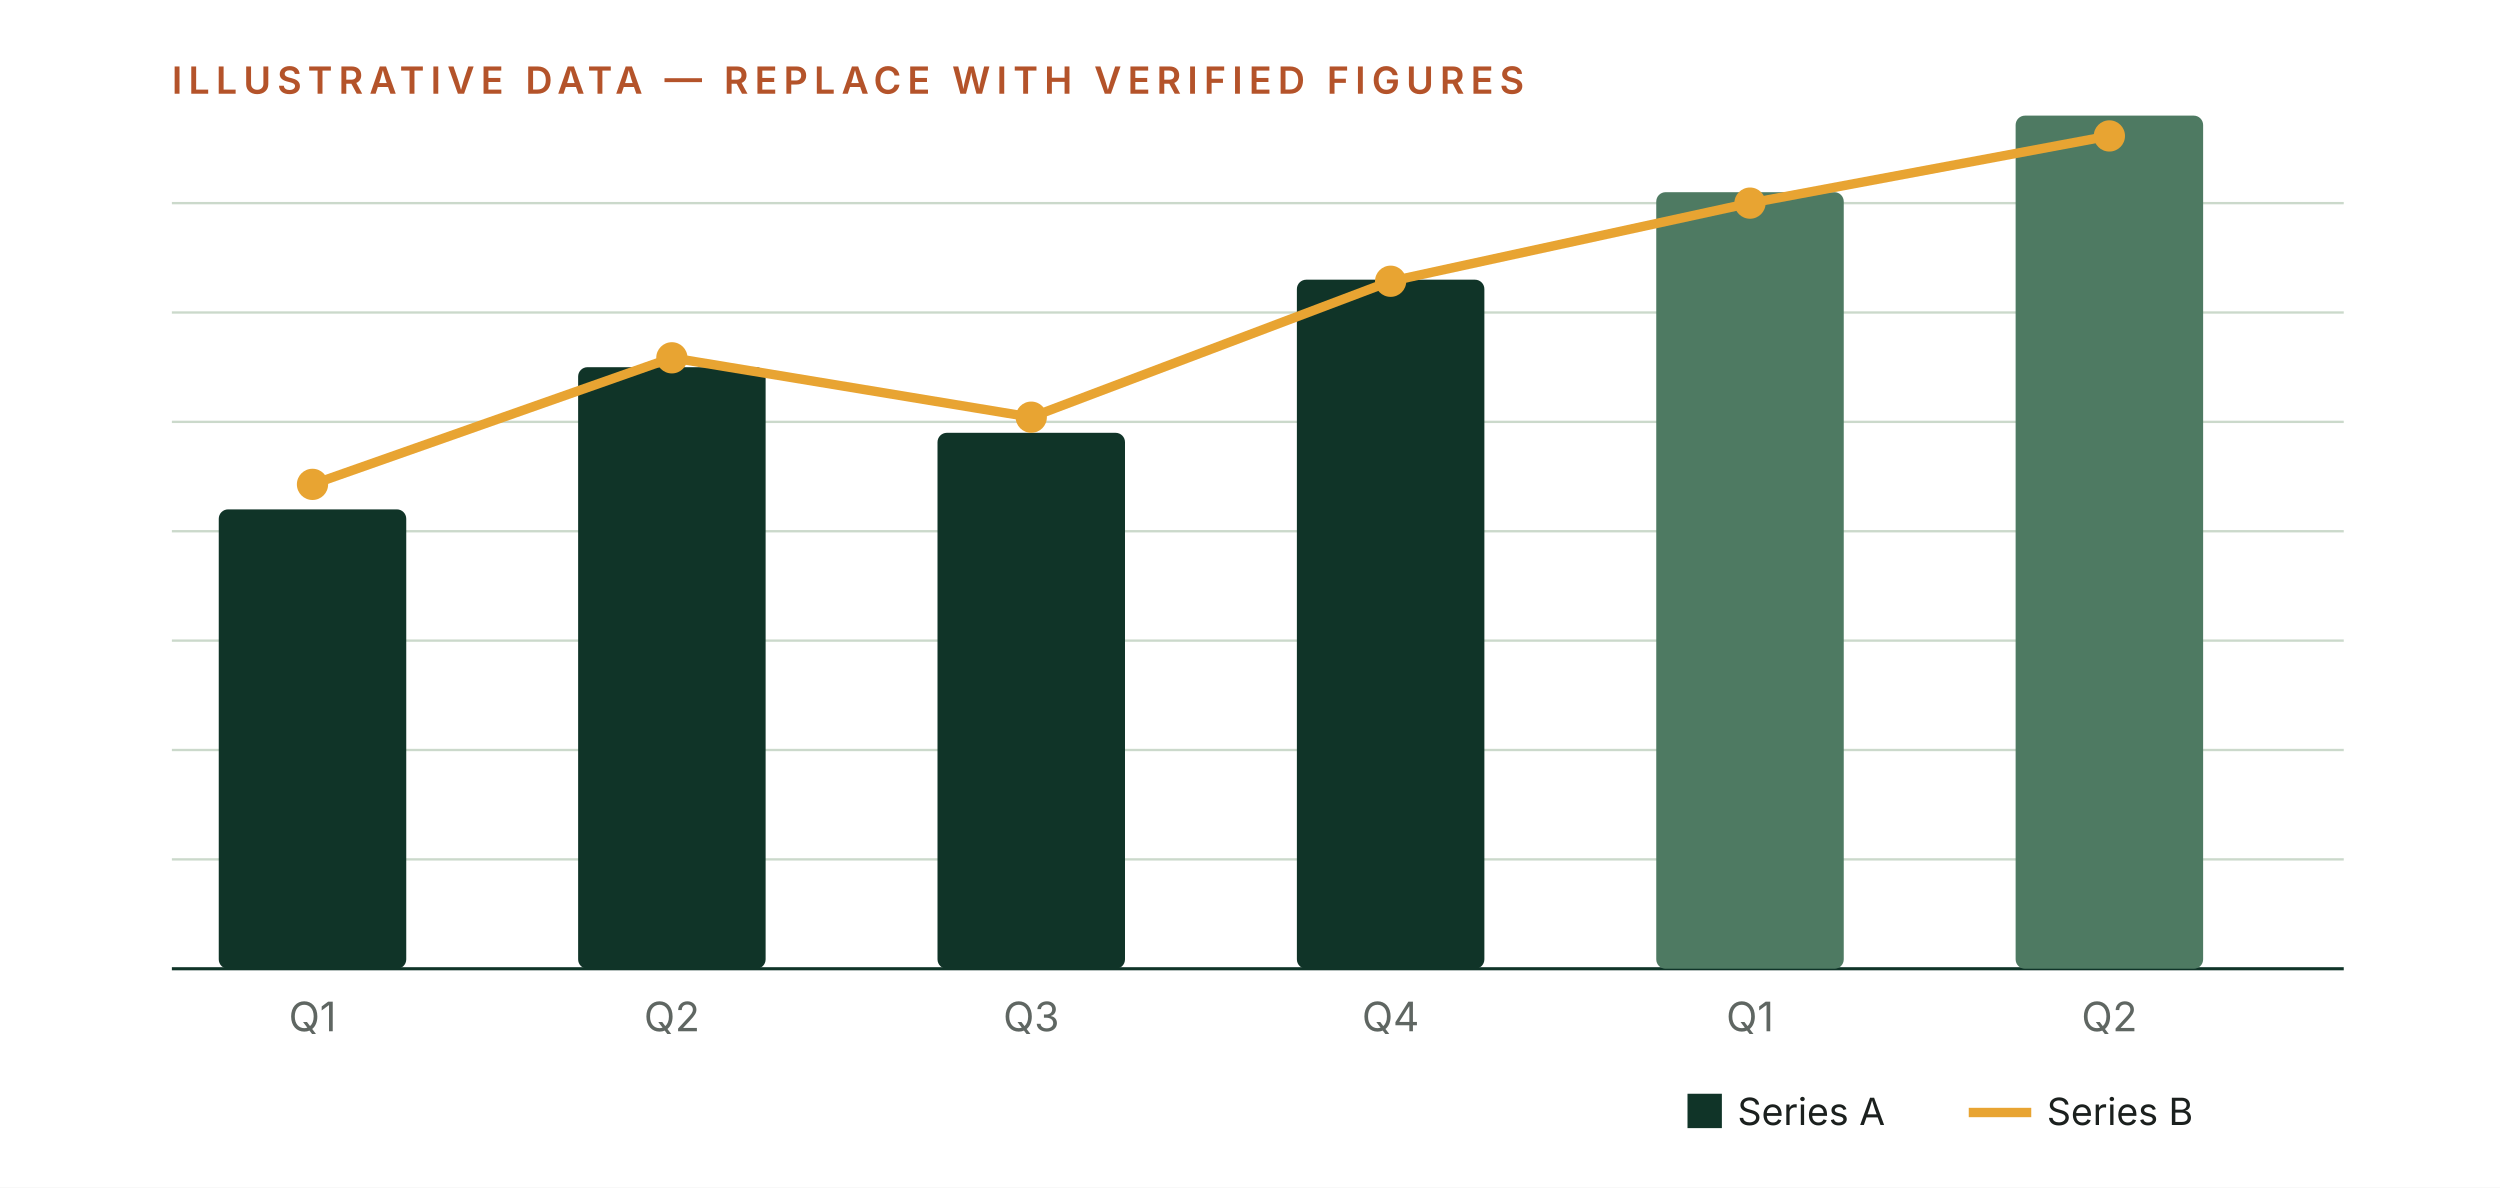
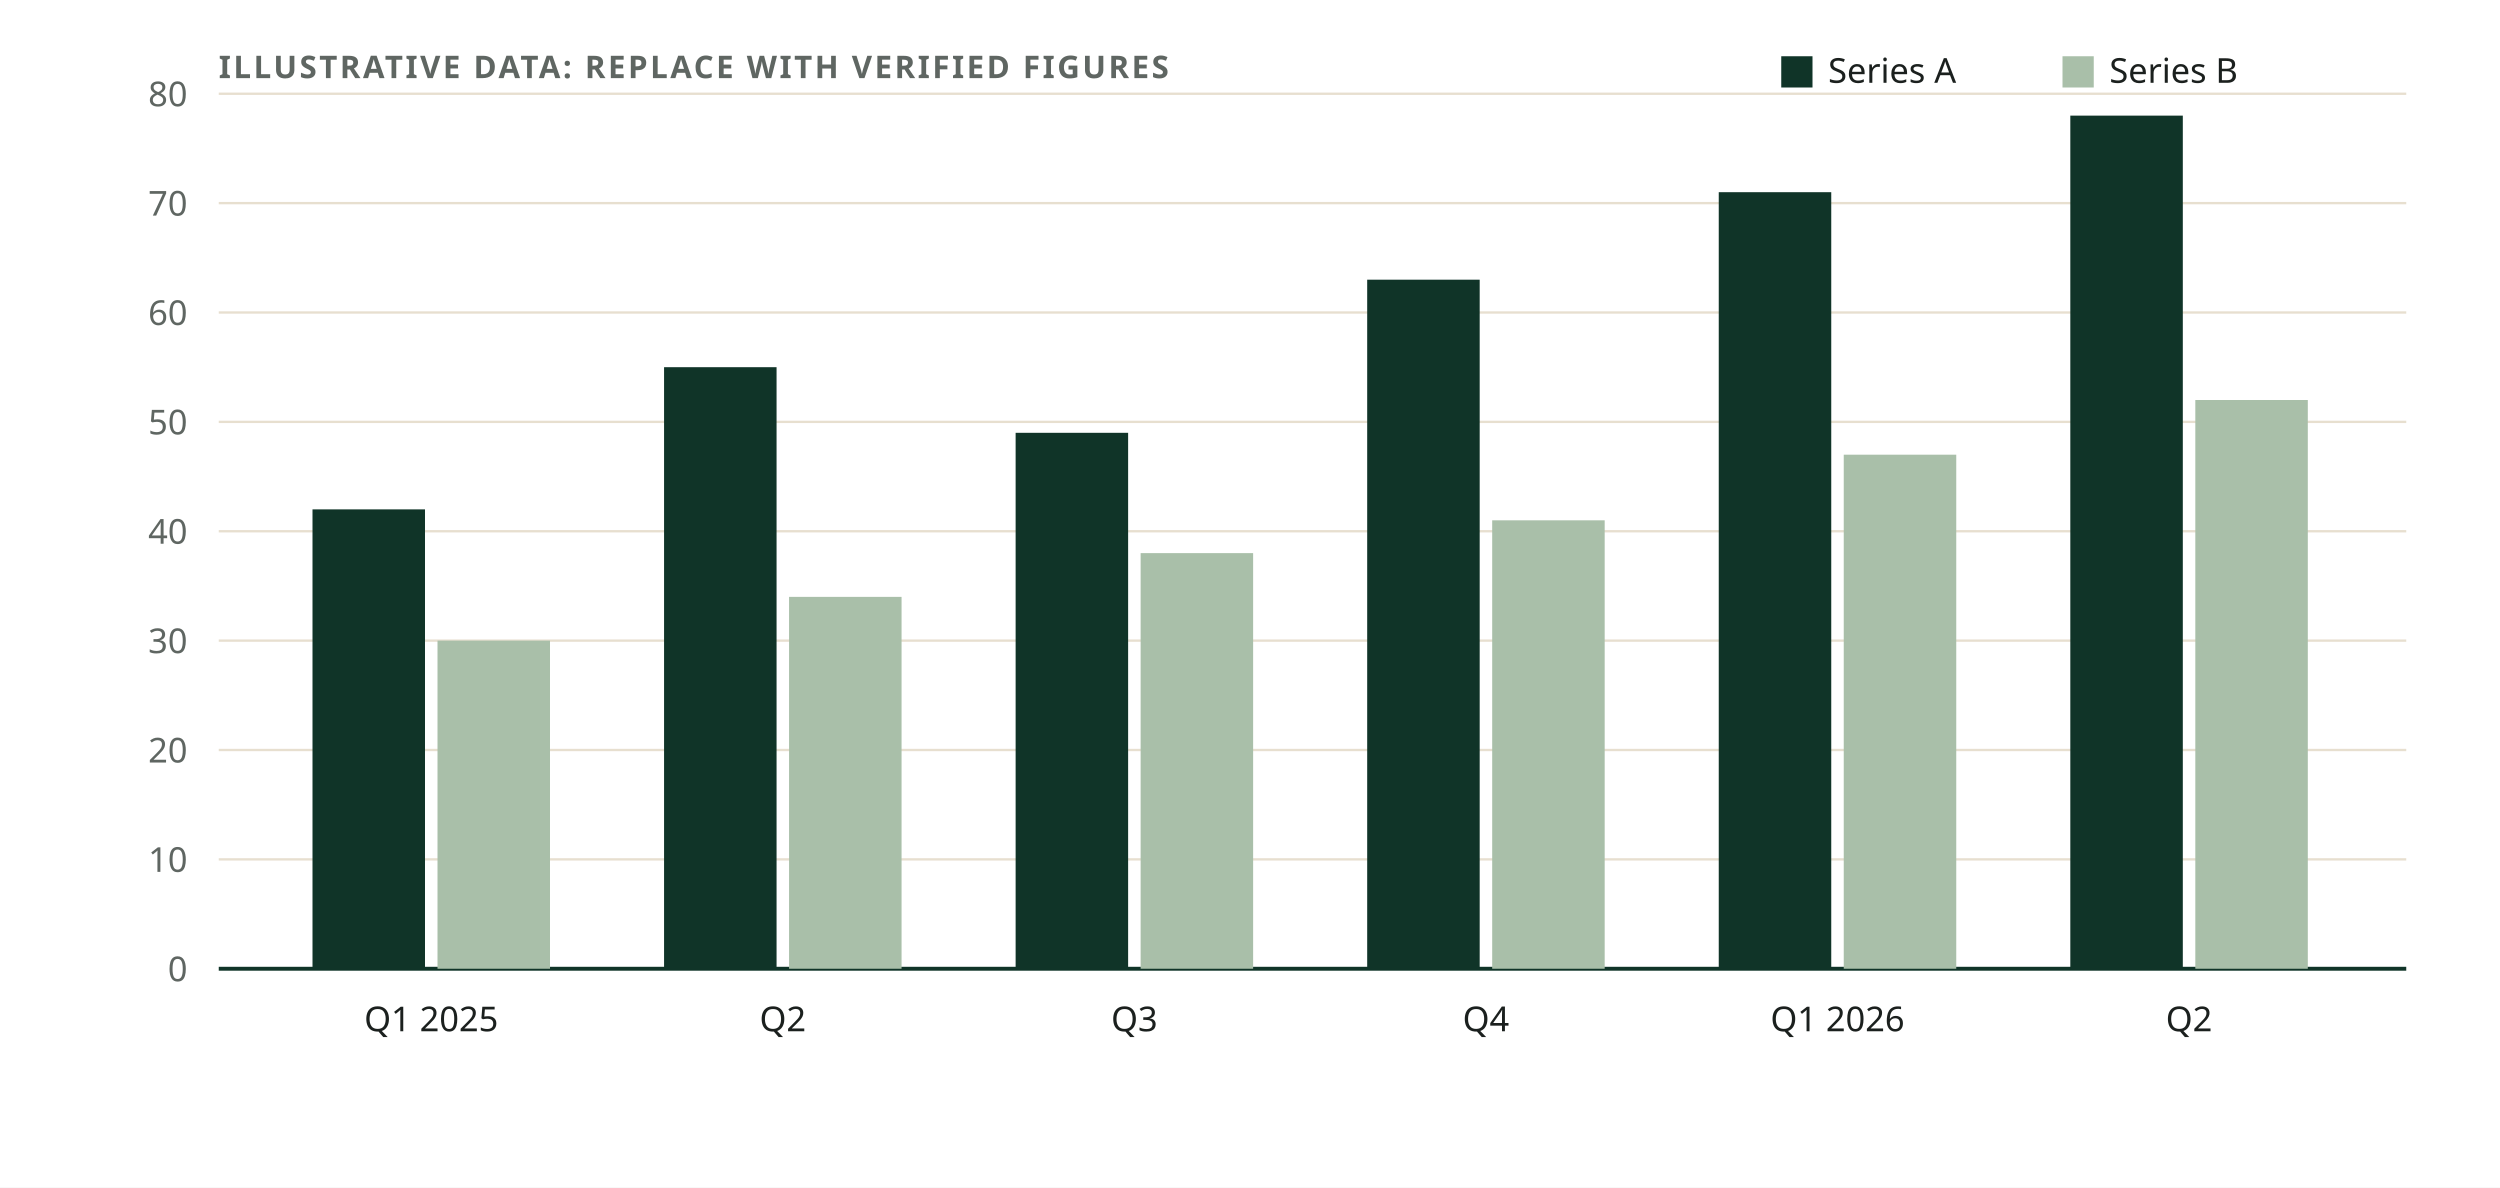
<svg xmlns="http://www.w3.org/2000/svg" viewBox="0 0 1600 760" role="img" aria-labelledby="title desc">
  <rect width="1600" height="760" fill="#fff" />
-   <path d="M110,550 H1500" stroke="#A9BFA9" stroke-width="1.5" stroke-opacity=".6" />
-   <path d="M110,480 H1500" stroke="#A9BFA9" stroke-width="1.5" stroke-opacity=".6" />
-   <path d="M110,410 H1500" stroke="#A9BFA9" stroke-width="1.5" stroke-opacity=".6" />
-   <path d="M110,340 H1500" stroke="#A9BFA9" stroke-width="1.5" stroke-opacity=".6" />
-   <path d="M110,270 H1500" stroke="#A9BFA9" stroke-width="1.5" stroke-opacity=".6" />
-   <path d="M110,200 H1500" stroke="#A9BFA9" stroke-width="1.5" stroke-opacity=".6" />
-   <path d="M110,130 H1500" stroke="#A9BFA9" stroke-width="1.5" stroke-opacity=".6" />
-   <path d="M110,620 H1500" stroke="#103428" stroke-width="2" />
-   <rect x="140" y="326" width="120" height="294" rx="6" fill="#103428" />
-   <text x="200" y="660" text-anchor="middle" font-family="Inter" font-size="26" fill="#5F6662">Q1</text>
-   <rect x="370" y="235" width="120" height="385" rx="6" fill="#103428" />
-   <text x="430" y="660" text-anchor="middle" font-family="Inter" font-size="26" fill="#5F6662">Q2</text>
-   <rect x="600" y="277" width="120" height="343" rx="6" fill="#103428" />
-   <text x="660" y="660" text-anchor="middle" font-family="Inter" font-size="26" fill="#5F6662">Q3</text>
-   <rect x="830" y="179" width="120" height="441" rx="6" fill="#103428" />
-   <text x="890" y="660" text-anchor="middle" font-family="Inter" font-size="26" fill="#5F6662">Q4</text>
-   <rect x="1060" y="123" width="120" height="497" rx="6" fill="#4E7A62" />
-   <text x="1120" y="660" text-anchor="middle" font-family="Inter" font-size="26" fill="#5F6662">Q1</text>
-   <rect x="1290" y="74" width="120" height="546" rx="6" fill="#4E7A62" />
-   <text x="1350" y="660" text-anchor="middle" font-family="Inter" font-size="26" fill="#5F6662">Q2</text>
-   <path d="M200,310 L430,229 L660,267 L890,180 L1120,130 L1350,87" fill="none" stroke="#E8A432" stroke-width="6" stroke-linejoin="round" />
-   <circle cx="200" cy="310" r="10" fill="#E8A432" />
-   <circle cx="430" cy="229" r="10" fill="#E8A432" />
-   <circle cx="660" cy="267" r="10" fill="#E8A432" />
-   <circle cx="890" cy="180" r="10" fill="#E8A432" />
-   <circle cx="1120" cy="130" r="10" fill="#E8A432" />
-   <circle cx="1350" cy="87" r="10" fill="#E8A432" />
-   <text x="110" y="60" font-family="Inter" font-weight="600" font-size="24" letter-spacing="4" fill="#B4532A">ILLUSTRATIVE DATA — REPLACE WITH VERIFIED FIGURES</text>
-   <rect x="1080" y="700" width="22" height="22" fill="#103428" />
-   <text x="1112" y="720" font-family="Inter" font-size="24" fill="#1B201E">Series A</text>
-   <rect x="1260" y="709" width="40" height="6" fill="#E8A432" />
-   <text x="1310" y="720" font-family="Inter" font-size="24" fill="#1B201E">Series B</text>
+   <path d="M140,620 H1540" stroke="#103428" stroke-width="2.5" />
+   <text x="120" y="628" text-anchor="end" font-family="Public Sans" font-size="22" fill="#5F6662">0</text>
+   <path d="M140,550 H1540" stroke="#E7DFCF" stroke-width="1.5" />
+   <text x="120" y="558" text-anchor="end" font-family="Public Sans" font-size="22" fill="#5F6662">10</text>
+   <path d="M140,480 H1540" stroke="#E7DFCF" stroke-width="1.5" />
+   <text x="120" y="488" text-anchor="end" font-family="Public Sans" font-size="22" fill="#5F6662">20</text>
+   <path d="M140,410 H1540" stroke="#E7DFCF" stroke-width="1.5" />
+   <text x="120" y="418" text-anchor="end" font-family="Public Sans" font-size="22" fill="#5F6662">30</text>
+   <path d="M140,340 H1540" stroke="#E7DFCF" stroke-width="1.5" />
+   <text x="120" y="348" text-anchor="end" font-family="Public Sans" font-size="22" fill="#5F6662">40</text>
+   <path d="M140,270 H1540" stroke="#E7DFCF" stroke-width="1.5" />
+   <text x="120" y="278" text-anchor="end" font-family="Public Sans" font-size="22" fill="#5F6662">50</text>
+   <path d="M140,200 H1540" stroke="#E7DFCF" stroke-width="1.5" />
+   <text x="120" y="208" text-anchor="end" font-family="Public Sans" font-size="22" fill="#5F6662">60</text>
+   <path d="M140,130 H1540" stroke="#E7DFCF" stroke-width="1.5" />
+   <text x="120" y="138" text-anchor="end" font-family="Public Sans" font-size="22" fill="#5F6662">70</text>
+   <path d="M140,60 H1540" stroke="#E7DFCF" stroke-width="1.5" />
+   <text x="120" y="68" text-anchor="end" font-family="Public Sans" font-size="22" fill="#5F6662">80</text>
+   <rect x="200" y="326" width="72" height="294" fill="#103428" />
+   <rect x="280" y="410" width="72" height="210" fill="#A9BFA9" />
+   <text x="276" y="660" text-anchor="middle" font-family="Public Sans" font-size="22" fill="#1B201E">Q1 2025</text>
+   <rect x="425" y="235" width="72" height="385" fill="#103428" />
+   <rect x="505" y="382" width="72" height="238" fill="#A9BFA9" />
+   <text x="501" y="660" text-anchor="middle" font-family="Public Sans" font-size="22" fill="#1B201E">Q2</text>
+   <rect x="650" y="277" width="72" height="343" fill="#103428" />
+   <rect x="730" y="354" width="72" height="266" fill="#A9BFA9" />
+   <text x="726" y="660" text-anchor="middle" font-family="Public Sans" font-size="22" fill="#1B201E">Q3</text>
+   <rect x="875" y="179" width="72" height="441" fill="#103428" />
+   <rect x="955" y="333" width="72" height="287" fill="#A9BFA9" />
+   <text x="951" y="660" text-anchor="middle" font-family="Public Sans" font-size="22" fill="#1B201E">Q4</text>
+   <rect x="1100" y="123" width="72" height="497" fill="#103428" />
+   <rect x="1180" y="291" width="72" height="329" fill="#A9BFA9" />
+   <text x="1176" y="660" text-anchor="middle" font-family="Public Sans" font-size="22" fill="#1B201E">Q1 2026</text>
+   <rect x="1325" y="74" width="72" height="546" fill="#103428" />
+   <rect x="1405" y="256" width="72" height="364" fill="#A9BFA9" />
+   <text x="1401" y="660" text-anchor="middle" font-family="Public Sans" font-size="22" fill="#1B201E">Q2</text>
+   <text x="140" y="50" font-family="Public Sans" font-weight="600" font-size="20" letter-spacing="1.6" fill="#5F6662">ILLUSTRATIVE DATA: REPLACE WITH VERIFIED FIGURES</text>
+   <rect x="1140" y="36" width="20" height="20" fill="#103428" />
+   <text x="1170" y="53" font-family="Public Sans" font-size="22" fill="#1B201E">Series A</text>
+   <rect x="1320" y="36" width="20" height="20" fill="#A9BFA9" />
+   <text x="1350" y="53" font-family="Public Sans" font-size="22" fill="#1B201E">Series B</text>
</svg>
